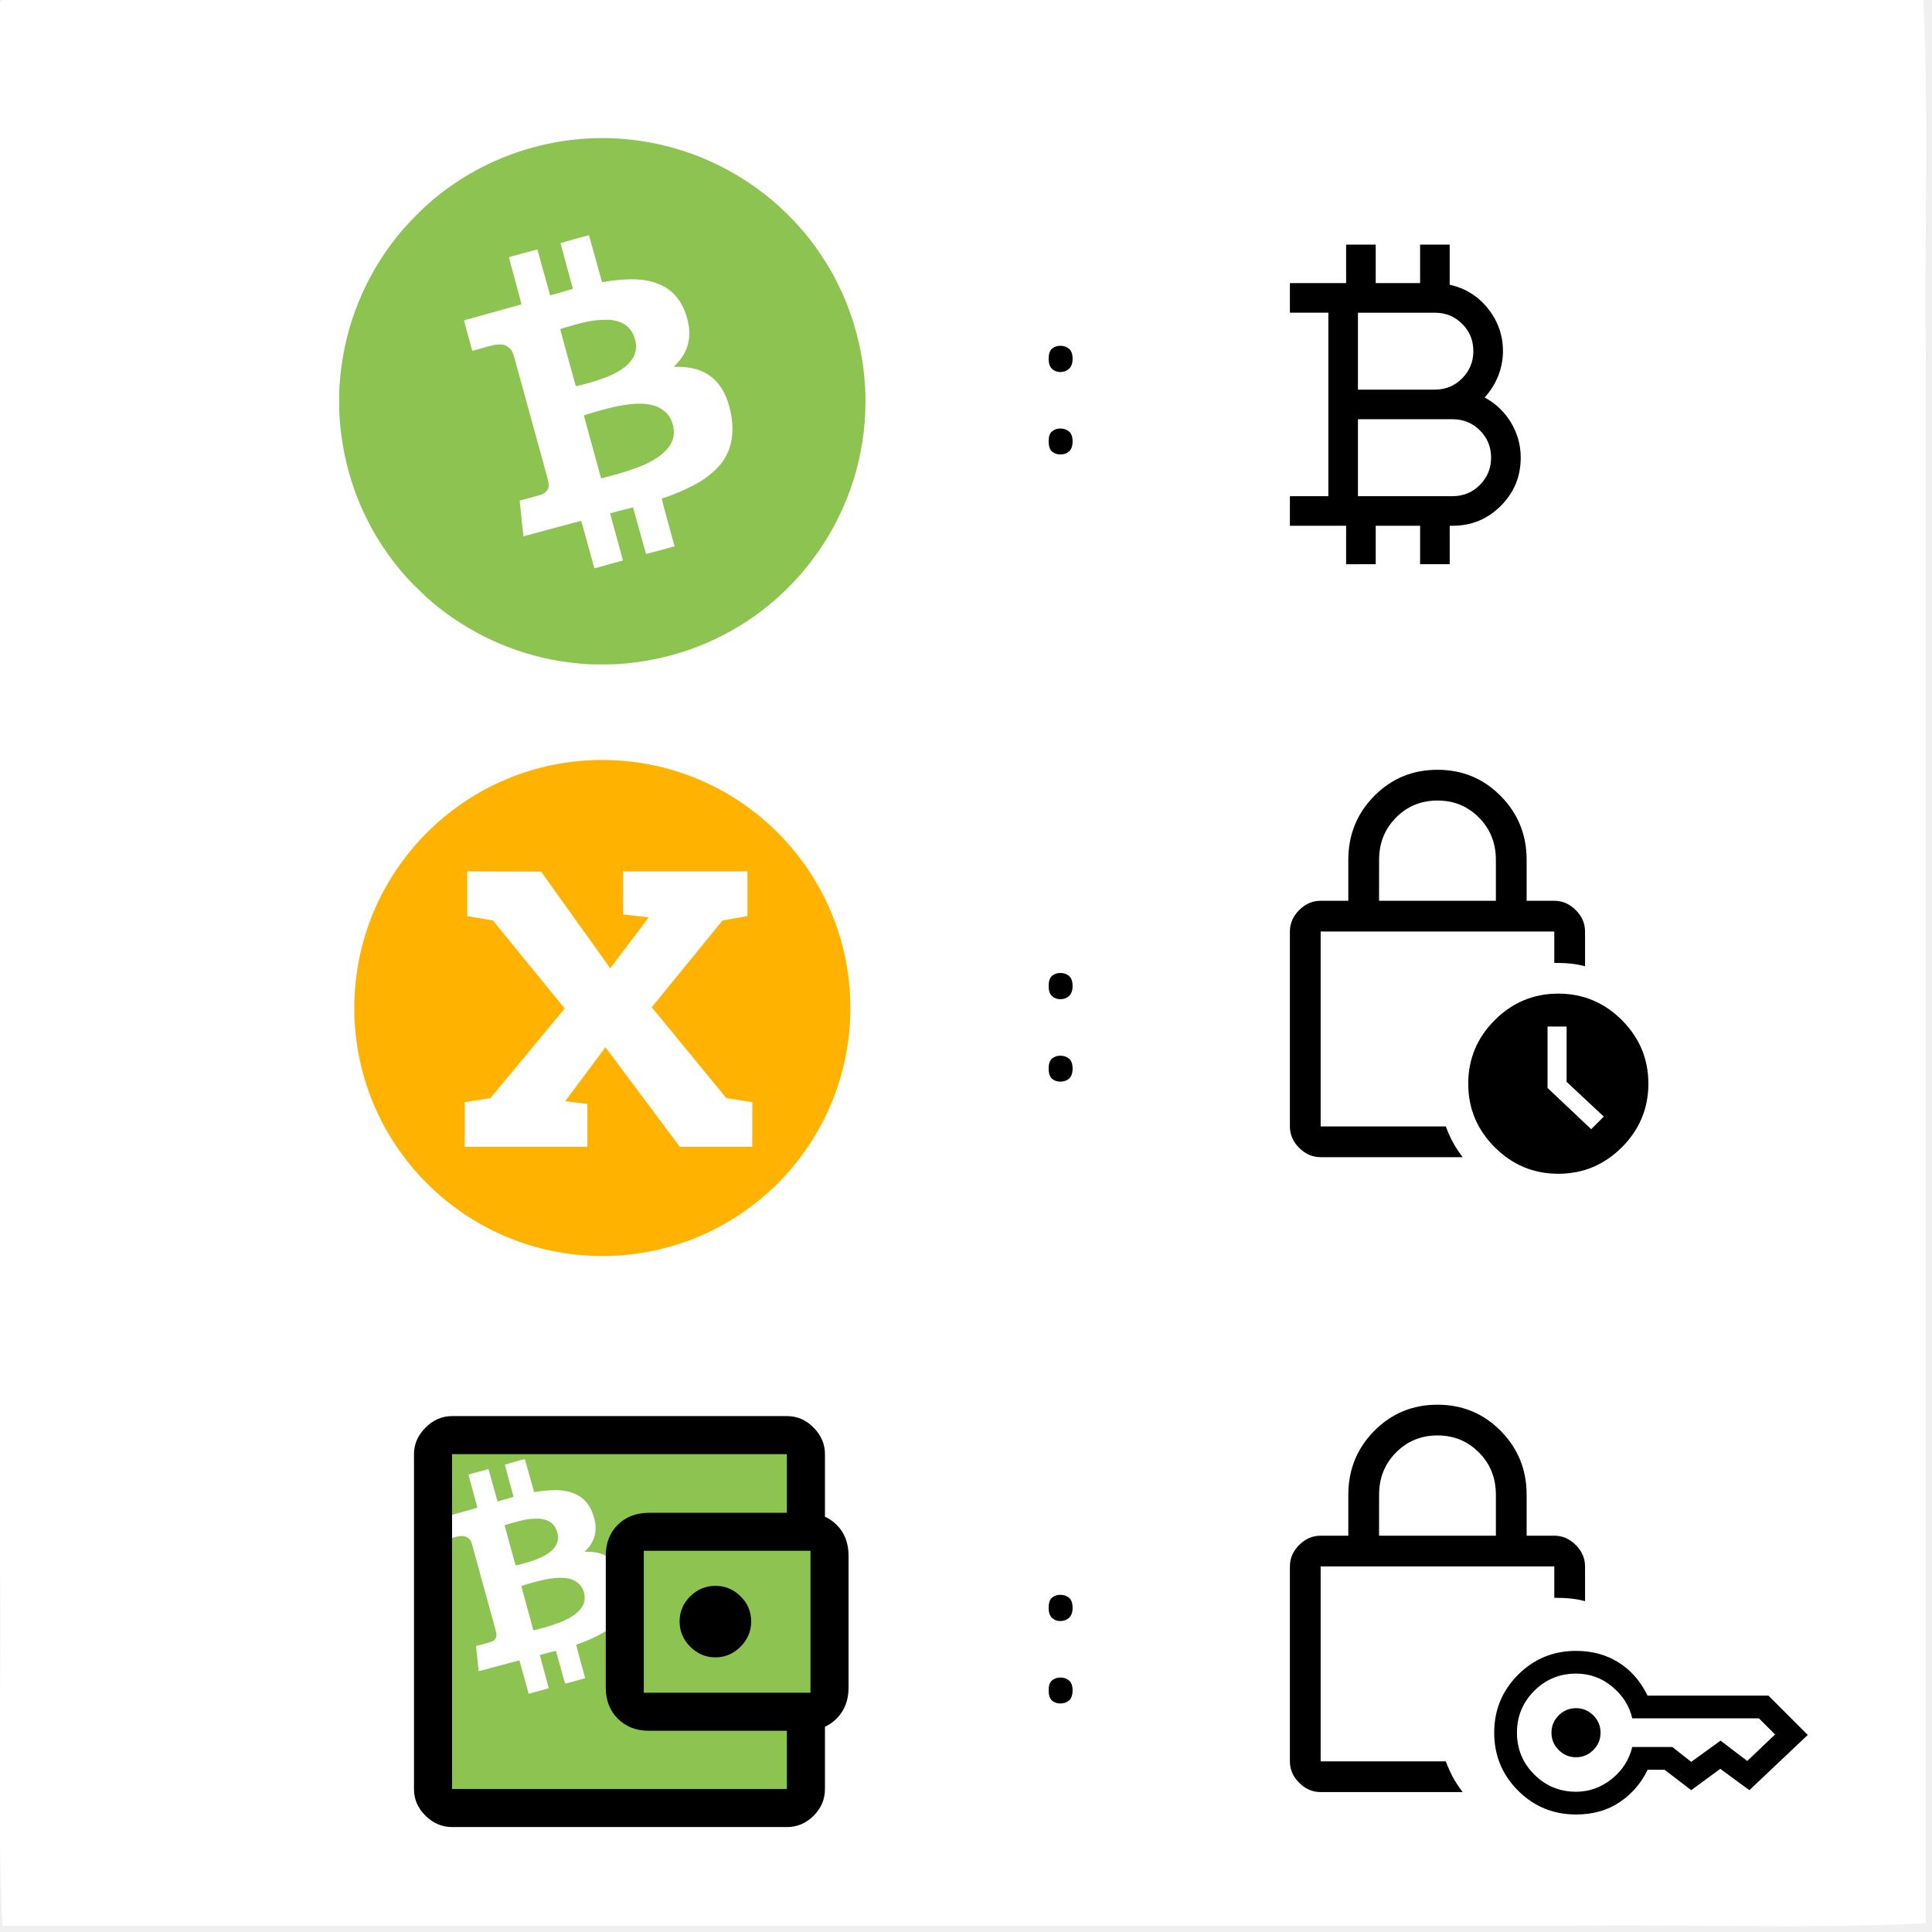
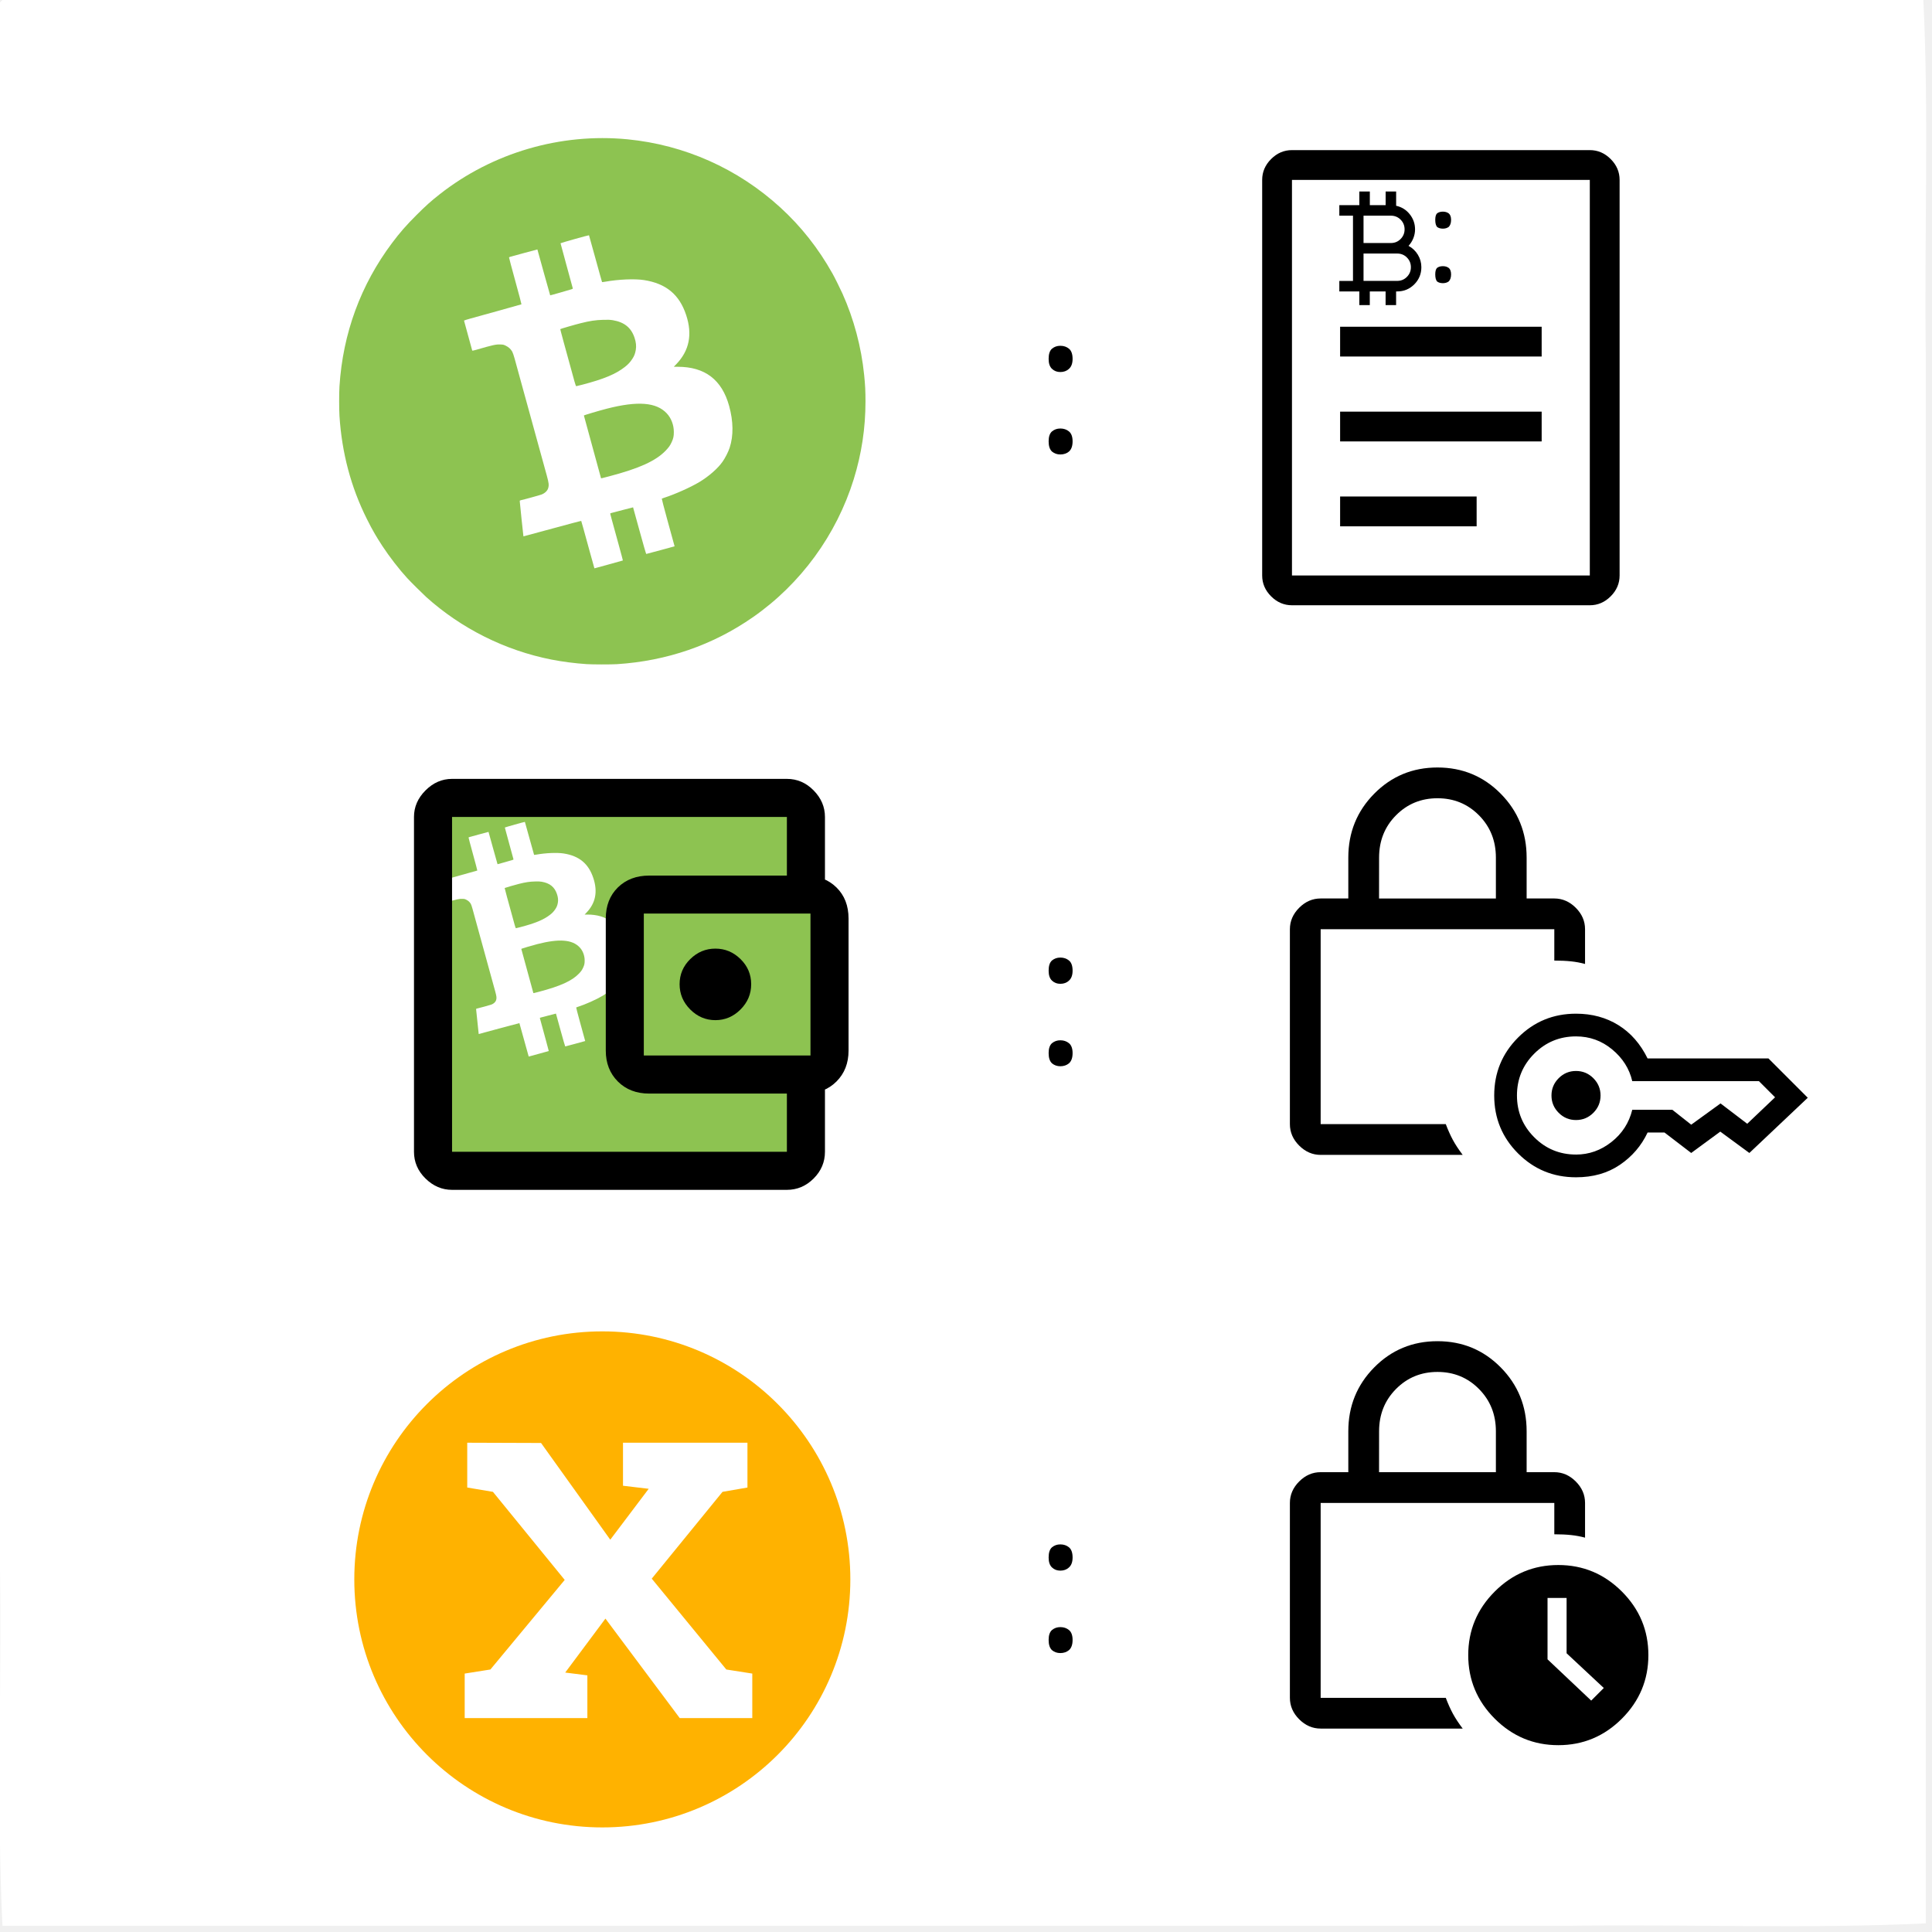
<svg xmlns="http://www.w3.org/2000/svg" width="400" height="400" version="1.1" viewBox="0 0 105.83 105.83" id="svg24">
  <defs id="defs28" />
  <path id="rect2" style="fill:#ffffff;stroke-width:1" d="M 0.133,0 C 35.208,0 70.282,0 105.357,0 c 0.311,6.399 0.044,13.037 0.133,19.527 0,28.61 0,57.22 0,85.829 -6.399,0.311 -13.037,0.044 -19.527,0.133 -28.61,0 -57.22,0 -85.829,0 C -0.178,99.091 0.089,92.453 0,85.963 0,57.353 0,28.743 0,0.133 Z" />
-   <path d="m 73.737,30.907 v -2.107 h -3.08 v -1.621 h 2.107 V 17.128 h -2.107 v -1.621 h 3.08 V 13.4 h 1.621 v 2.107 h 2.431 V 13.4 h 1.621 v 2.197 q 1.297,0.292 2.107,1.317 0.811,1.025 0.811,2.322 0,0.689 -0.259,1.349 -0.259,0.661 -0.746,1.187 0.916,0.494 1.447,1.378 0.531,0.883 0.531,1.921 0,1.54 -1.086,2.634 -1.086,1.094 -2.642,1.094 H 79.411 v 2.107 h -1.621 v -2.107 h -2.432 v 2.107 z m 0.648,-9.564 h 4.215 q 0.883,0 1.495,-0.62 0.612,-0.62 0.612,-1.487 0,-0.883 -0.612,-1.495 -0.612,-0.612 -1.495,-0.612 h -4.215 z m 0,5.836 h 5.187 q 0.883,0 1.495,-0.62 0.612,-0.62 0.612,-1.487 0,-0.883 -0.612,-1.495 -0.612,-0.612 -1.495,-0.612 h -5.187 z" stroke-width="0.024" id="path4" />
-   <g transform="matrix(0.2132146,0,0,0.2132146,19.04536,41.55268)" id="g16">
+   <g transform="matrix(0.2132146,0,0,0.2132146,19.04536,72.85237)" id="g16">
    <path d="m 65.419,0.361 a 63.719,63.72 0 0 0 -63.72,63.72 63.719,63.72 0 0 0 63.72,63.719 63.719,63.72 0 0 0 63.719,-63.719 63.719,63.72 0 0 0 -63.719,-63.72 z m -34.705,28.607 18.962,0.066 17.785,24.847 9.873,-13.077 -6.604,-0.784 v -11.05 h 31.973 v 11.508 l -6.408,1.112 -18.177,22.296 19.158,23.343 6.67,1.046 v 11.443 h -18.635 l -19.093,-25.566 -10.331,13.862 5.689,0.719 v 10.985 h -31.516 v -11.443 l 6.604,-1.046 19.093,-23.016 -18.439,-22.623 -6.604,-1.112 z" fill="#ffb200" stroke="#000000" stroke-dasharray="0, 6.182" stroke-linejoin="bevel" stroke-miterlimit="4.1" stroke-opacity="0.253" stroke-width="0.562" id="path14" />
  </g>
-   <path d="m 75.541,49.342 h 6.4 v -2.24 q 0,-1.381 -0.926,-2.316 -0.926,-0.935 -2.273,-0.935 -1.347,0 -2.273,0.935 -0.926,0.935 -0.926,2.316 z m 4.581,14.045 h -7.781 q -0.665,0 -1.175,-0.509 -0.509,-0.509 -0.509,-1.175 V 51.026 q 0,-0.665 0.509,-1.175 0.509,-0.509 1.175,-0.509 h 1.516 v -2.24 q 0,-2.063 1.419,-3.499 1.419,-1.436 3.465,-1.436 2.046,0 3.465,1.436 1.419,1.436 1.419,3.499 v 2.24 h 1.516 q 0.665,0 1.175,0.509 0.509,0.509 0.509,1.175 v 1.903 q -0.371,-0.101 -0.77,-0.143 -0.4,-0.042 -0.914,-0.042 v -1.718 h -12.799 v 10.677 h 6.854 q 0.185,0.488 0.387,0.863 0.202,0.375 0.539,0.821 z m 5.238,0.909 q -2.029,0 -3.482,-1.452 -1.452,-1.452 -1.452,-3.482 0,-2.029 1.452,-3.482 1.452,-1.452 3.482,-1.452 2.029,0 3.482,1.452 1.452,1.452 1.452,3.482 0,2.029 -1.452,3.482 -1.452,1.452 -3.482,1.452 z m 1.802,-2.442 0.69,-0.69 -2.038,-1.903 v -3.031 h -1.044 v 3.364 z m -14.82,-10.829 v 10.677 z" stroke-width="0.025" id="path22" />
-   <path d="m 86.33,96.257 q -0.554,0 -0.949,-0.395 -0.395,-0.395 -0.395,-0.949 0,-0.554 0.395,-0.949 0.395,-0.395 0.949,-0.395 0.554,0 0.949,0.395 0.395,0.395 0.395,0.949 0,0.554 -0.395,0.949 -0.395,0.395 -0.949,0.395 z m 0,3.136 q -1.867,0 -3.174,-1.307 -1.307,-1.307 -1.307,-3.174 0,-1.867 1.307,-3.174 1.307,-1.307 3.174,-1.307 1.313,0 2.324,0.629 1.011,0.629 1.596,1.823 h 6.622 l 2.153,2.153 -3.199,3.025 -1.593,-1.17 -1.593,1.17 -1.462,-1.12 h -0.927 q -0.51,1.083 -1.515,1.767 -1.005,0.685 -2.405,0.685 z m 0,-1.245 q 1.07,0 1.945,-0.691 0.874,-0.691 1.136,-1.761 h 2.197 l 1.033,0.815 1.606,-1.164 1.462,1.114 1.525,-1.45 -0.884,-0.884 h -6.939 q -0.236,-1.021 -1.098,-1.736 -0.862,-0.716 -1.982,-0.716 -1.344,0 -2.29,0.946 -0.946,0.946 -0.946,2.29 0,1.344 0.946,2.29 0.946,0.946 2.29,0.946 z" stroke-width="0.019" id="path24" />
-   <path d="m 75.541,84.121 h 6.4 v -2.24 c 0,-0.921 -0.309,-1.692 -0.926,-2.316 -0.618,-0.623 -1.375,-0.935 -2.273,-0.935 -0.898,0 -1.656,0.312 -2.273,0.935 -0.618,0.623 -0.926,1.395 -0.926,2.316 z m 4.581,14.045 h -7.781 c -0.443,0 -0.835,-0.17 -1.175,-0.509 -0.34,-0.34 -0.509,-0.731 -0.509,-1.175 V 85.805 c 0,-0.443 0.17,-0.835 0.509,-1.175 0.34,-0.34 0.731,-0.509 1.175,-0.509 h 1.516 v -2.24 c 0,-1.375 0.473,-2.542 1.419,-3.499 0.946,-0.957 2.101,-1.436 3.465,-1.436 1.364,0 2.519,0.479 3.465,1.436 0.946,0.957 1.419,2.123 1.419,3.499 v 2.24 h 1.516 c 0.443,0 0.835,0.17 1.175,0.509 0.34,0.34 0.509,0.731 0.509,1.175 v 1.903 c -0.247,-0.067 -0.504,-0.115 -0.77,-0.143 -0.267,-0.028 -0.571,-0.042 -0.914,-0.042 v -1.718 h -12.799 v 10.677 h 6.854 c 0.124,0.326 0.253,0.613 0.387,0.863 0.135,0.25 0.314,0.523 0.539,0.821 z m -7.781,-12.361 v 10.677 z" stroke-width="0.025" id="path26" />
+   <path d="m 75.541,80.642 h 6.4 v -2.24 q 0,-1.381 -0.926,-2.316 -0.926,-0.935 -2.273,-0.935 -1.347,0 -2.273,0.935 -0.926,0.935 -0.926,2.316 z m 4.581,14.045 h -7.781 q -0.665,0 -1.175,-0.509 -0.509,-0.509 -0.509,-1.175 v -10.677 q 0,-0.665 0.509,-1.175 0.509,-0.509 1.175,-0.509 h 1.516 v -2.24 q 0,-2.063 1.419,-3.499 1.419,-1.436 3.465,-1.436 2.046,0 3.465,1.436 1.419,1.436 1.419,3.499 v 2.24 h 1.516 q 0.665,0 1.175,0.509 0.509,0.509 0.509,1.175 v 1.903 q -0.371,-0.101 -0.77,-0.143 -0.4,-0.042 -0.914,-0.042 v -1.718 h -12.799 v 10.677 h 6.854 q 0.185,0.488 0.387,0.863 0.202,0.375 0.539,0.821 z m 5.238,0.909 q -2.029,0 -3.482,-1.452 -1.452,-1.452 -1.452,-3.482 0,-2.029 1.452,-3.482 1.452,-1.452 3.482,-1.452 2.029,0 3.482,1.452 1.452,1.452 1.452,3.482 0,2.029 -1.452,3.482 -1.452,1.452 -3.482,1.452 z m 1.802,-2.442 0.69,-0.69 -2.038,-1.903 v -3.031 h -1.044 v 3.364 z m -14.82,-10.829 v 10.677 z" stroke-width="0.025" id="path22" />
+   <path d="m 86.33,61.353 q -0.554,0 -0.949,-0.395 -0.395,-0.395 -0.395,-0.949 0,-0.554 0.395,-0.949 0.395,-0.395 0.949,-0.395 0.554,0 0.949,0.395 0.395,0.395 0.395,0.949 0,0.554 -0.395,0.949 -0.395,0.395 -0.949,0.395 z m 0,3.136 q -1.867,0 -3.174,-1.307 -1.307,-1.307 -1.307,-3.174 0,-1.867 1.307,-3.174 1.307,-1.307 3.174,-1.307 1.313,0 2.324,0.629 1.011,0.629 1.596,1.823 h 6.622 l 2.153,2.153 -3.199,3.025 -1.593,-1.17 -1.593,1.17 -1.462,-1.12 h -0.927 q -0.51,1.083 -1.515,1.767 -1.005,0.685 -2.405,0.685 z m 0,-1.245 q 1.07,0 1.945,-0.691 0.874,-0.691 1.136,-1.761 h 2.197 l 1.033,0.815 1.606,-1.164 1.462,1.114 1.525,-1.45 -0.884,-0.884 h -6.939 q -0.236,-1.021 -1.098,-1.736 -0.862,-0.716 -1.982,-0.716 -1.344,0 -2.29,0.946 -0.946,0.946 -0.946,2.29 0,1.344 0.946,2.29 0.946,0.946 2.29,0.946 z" stroke-width="0.019" id="path24" />
+   <path d="m 75.541,49.217 h 6.4 v -2.24 c 0,-0.921 -0.309,-1.692 -0.926,-2.316 -0.618,-0.623 -1.375,-0.935 -2.273,-0.935 -0.898,0 -1.656,0.312 -2.273,0.935 -0.618,0.623 -0.926,1.395 -0.926,2.316 z m 4.581,14.045 h -7.781 c -0.443,0 -0.835,-0.17 -1.175,-0.509 -0.34,-0.34 -0.509,-0.731 -0.509,-1.175 V 50.9 c 0,-0.443 0.17,-0.835 0.509,-1.175 0.34,-0.34 0.731,-0.509 1.175,-0.509 h 1.516 v -2.24 c 0,-1.375 0.473,-2.542 1.419,-3.499 0.946,-0.957 2.101,-1.436 3.465,-1.436 1.364,0 2.519,0.479 3.465,1.436 0.946,0.957 1.419,2.123 1.419,3.499 v 2.24 h 1.516 c 0.443,0 0.835,0.17 1.175,0.509 0.34,0.34 0.509,0.731 0.509,1.175 v 1.903 c -0.247,-0.067 -0.504,-0.115 -0.77,-0.143 -0.267,-0.028 -0.571,-0.042 -0.914,-0.042 v -1.718 h -12.799 v 10.677 h 6.854 c 0.124,0.326 0.253,0.613 0.387,0.863 0.135,0.25 0.314,0.523 0.539,0.821 z m -7.781,-12.361 v 10.677 z" stroke-width="0.025" id="path26" />
  <g transform="matrix(0.04302731,0,0,0.04302731,15.3239,5.201244)" id="g58">
    <g transform="matrix(0.04188,0,0,0.04188,75.616,54.993)" fill="#8dc351" id="g52">
      <path d="m 7525,15989 c -349,-23 -745,-74 -1074,-139 -1411,-279 -2741,-944 -3806,-1903 -103,-94 -479,-466 -575,-572 -245,-266 -540,-648 -754,-974 -84,-128 -216,-339 -216,-346 0,-2 -17,-32 -38,-66 -48,-80 -130,-233 -220,-414 C 359,10611 82,9566 10,8445 -3,8240 -3,7750 10,7545 113,5935 655,4458 1610,3185 c 239,-319 428,-535 744,-850 286,-286 436,-420 706,-632 C 4666,442 6732,-162 8765,35 c 1734,169 3354,891 4645,2071 632,577 1156,1241 1589,2014 64,113 231,450 301,605 345,767 574,1625 659,2470 32,311 41,496 41,810 0,808 -118,1588 -356,2359 -526,1697 -1613,3186 -3064,4197 -1216,848 -2616,1332 -4135,1429 -181,11 -740,11 -920,-1 z" id="path50" />
    </g>
    <g transform="matrix(0.04188,0,0,0.04188,75.616,54.993)" fill="#ffffff" id="g56">
      <path d="m 7751,13046 c -6,-17 -62,-222 -127,-456 -195,-713 -262,-951 -266,-956 -3,-2 -398,103 -879,234 -481,131 -875,238 -877,237 -3,-3 -112,-1041 -112,-1071 0,-17 8,-23 33,-28 75,-14 558,-147 627,-172 101,-38 181,-113 204,-193 28,-95 21,-155 -43,-390 -33,-119 -139,-504 -236,-856 -97,-352 -239,-867 -315,-1145 -76,-278 -193,-703 -260,-945 -67,-242 -142,-514 -166,-605 -25,-91 -57,-185 -72,-210 -44,-77 -110,-138 -190,-177 -67,-34 -84,-38 -171,-41 -134,-6 -233,16 -734,162 -81,23 -120,30 -122,22 -7,-20 -247,-901 -249,-910 0,-4 87,-33 194,-62 107,-30 499,-138 870,-241 371,-102 678,-189 682,-192 4,-3 -81,-323 -188,-711 -107,-388 -192,-710 -190,-715 2,-6 28,-17 57,-24 30,-8 222,-61 428,-117 206,-57 376,-103 377,-101 1,1 88,315 193,697 106,382 194,696 196,698 2,2 137,-35 302,-83 164,-48 318,-92 343,-100 35,-10 44,-17 42,-31 -2,-11 -87,-320 -188,-689 -101,-368 -184,-674 -184,-680 0,-9 858,-250 865,-243 2,2 91,322 198,711 107,389 196,710 199,712 2,3 42,-2 89,-10 416,-74 899,-94 1184,-51 672,104 1078,440 1283,1061 196,592 97,1085 -302,1499 l -73,76 h 118 c 828,0 1344,393 1564,1190 130,470 135,910 15,1273 -41,126 -137,313 -218,427 -145,205 -419,444 -699,612 -277,166 -754,378 -1083,483 -30,10 -58,20 -62,24 -4,3 71,290 166,636 96,347 185,671 198,721 l 25,91 -426,117 c -234,64 -431,116 -436,116 -6,0 -98,-318 -204,-707 -107,-390 -195,-709 -196,-710 -1,-2 -143,35 -316,81 -173,46 -329,87 -346,91 -18,3 -33,12 -33,18 0,11 16,68 259,952 71,259 128,471 126,473 -1,1 -196,56 -433,121 l -431,118 z m 442,-2762 c 928,-243 1429,-470 1733,-785 93,-98 132,-151 179,-252 54,-113 70,-186 69,-317 0,-211 -79,-419 -214,-563 -317,-339 -883,-384 -1824,-143 -226,58 -696,197 -696,207 0,4 117,433 260,953 143,520 260,948 260,951 0,10 22,5 233,-51 z M 7391,7495 c 657,-172 1015,-321 1295,-540 97,-76 161,-145 225,-243 60,-91 87,-161 107,-277 19,-113 7,-234 -39,-369 -102,-305 -310,-473 -660,-532 -82,-13 -140,-16 -298,-11 -227,6 -400,32 -681,103 -171,42 -609,170 -618,179 -4,4 126,484 431,1588 24,87 46,147 53,147 6,0 90,-20 185,-45 z" fill="#ffffff" id="path54" />
    </g>
  </g>
  <text x="56.677" y="24.753" fill="#000000" font-family="sans-serif" font-size="10.583px" stroke-width="0.265" style="line-height:1.25" xml:space="preserve" id="text94">
    <tspan x="56.677" y="24.753" stroke-width="0.265" id="tspan92">:</tspan>
  </text>
-   <text x="56.677" y="59.111" fill="#000000" font-family="sans-serif" font-size="10.583px" stroke-width="0.265" style="line-height:1.25" xml:space="preserve" id="text94-3">
-     <tspan x="56.677" y="59.111" stroke-width="0.265" id="tspan92-5">:</tspan>
+   <text x="56.677" y="90.41" fill="#000000" font-family="sans-serif" font-size="10.583px" stroke-width="0.265" style="line-height:1.25" xml:space="preserve" id="text94-3">
+     <tspan x="56.677" y="90.41" stroke-width="0.265" id="tspan92-5">:</tspan>
  </text>
-   <text x="56.677" y="93.173" fill="#000000" font-family="sans-serif" font-size="10.583px" stroke-width="0.265" style="line-height:1.25" xml:space="preserve" id="text94-6">
-     <tspan x="56.677" y="93.173" stroke-width="0.265" id="tspan92-2">:</tspan>
+   <text x="56.677" y="58.268" fill="#000000" font-family="sans-serif" font-size="10.583px" stroke-width="0.265" style="line-height:1.25" xml:space="preserve" id="text94-6">
+     <tspan x="56.677" y="58.268" stroke-width="0.265" id="tspan92-2">:</tspan>
  </text>
-   <g transform="matrix(2.15424,0,0,2.15424,-152.5724,-48.15146)" id="g14">
+   <g transform="matrix(2.15424,0,0,2.15424,-152.5724,-83.05637)" id="g14">
    <g transform="matrix(0.00965946,0,0,0.00965946,80.69794,59.92945)" id="g58-6">
-       <rect style="fill:#8dc351;stroke-width:65.595;stroke-linejoin:round;stroke-dashoffset:7.35;fill-opacity:1" id="rect3960" width="1000.355" height="963.94" x="116.863" y="-95.88" />
+       <rect style="fill:#8dc351;fill-opacity:1;stroke-width:65.595;stroke-linejoin:round;stroke-dashoffset:7.35" id="rect3960" width="1000.355" height="963.94" x="116.863" y="-95.88" />
      <g transform="matrix(0.04188,0,0,0.04188,75.616,54.993)" fill="#8dc351" id="g52-2">
        <path d="m 7525,15989 c -349,-23 -745,-74 -1074,-139 -1411,-279 -2741,-944 -3806,-1903 -103,-94 -479,-466 -575,-572 -245,-266 -540,-648 -754,-974 -84,-128 -216,-339 -216,-346 0,-2 -17,-32 -38,-66 -48,-80 -130,-233 -220,-414 C 359,10611 82,9566 10,8445 -3,8240 -3,7750 10,7545 113,5935 655,4458 1610,3185 c 239,-319 428,-535 744,-850 286,-286 436,-420 706,-632 C 4666,442 6732,-162 8765,35 c 1734,169 3354,891 4645,2071 632,577 1156,1241 1589,2014 64,113 231,450 301,605 345,767 574,1625 659,2470 32,311 41,496 41,810 0,808 -118,1588 -356,2359 -526,1697 -1613,3186 -3064,4197 -1216,848 -2616,1332 -4135,1429 -181,11 -740,11 -920,-1 z" id="path50-9" />
      </g>
      <g transform="matrix(0.0610117,0,0,0.0610117,-103.8285,-229.3502)" fill="#ffffff" id="g56-1">
        <path d="m 7751,13046 c -6,-17 -62,-222 -127,-456 -195,-713 -262,-951 -266,-956 -3,-2 -398,103 -879,234 -481,131 -875,238 -877,237 -3,-3 -112,-1041 -112,-1071 0,-17 8,-23 33,-28 75,-14 558,-147 627,-172 101,-38 181,-113 204,-193 28,-95 21,-155 -43,-390 -33,-119 -139,-504 -236,-856 -97,-352 -239,-867 -315,-1145 -76,-278 -193,-703 -260,-945 -67,-242 -142,-514 -166,-605 -25,-91 -57,-185 -72,-210 -44,-77 -110,-138 -190,-177 -67,-34 -84,-38 -171,-41 -134,-6 -233,16 -734,162 -81,23 -120,30 -122,22 -7,-20 -247,-901 -249,-910 0,-4 87,-33 194,-62 107,-30 499,-138 870,-241 371,-102 678,-189 682,-192 4,-3 -81,-323 -188,-711 -107,-388 -192,-710 -190,-715 2,-6 28,-17 57,-24 30,-8 222,-61 428,-117 206,-57 376,-103 377,-101 1,1 88,315 193,697 106,382 194,696 196,698 2,2 137,-35 302,-83 164,-48 318,-92 343,-100 35,-10 44,-17 42,-31 -2,-11 -87,-320 -188,-689 -101,-368 -184,-674 -184,-680 0,-9 858,-250 865,-243 2,2 91,322 198,711 107,389 196,710 199,712 2,3 42,-2 89,-10 416,-74 899,-94 1184,-51 672,104 1078,440 1283,1061 196,592 97,1085 -302,1499 l -73,76 h 118 c 828,0 1344,393 1564,1190 130,470 135,910 15,1273 -41,126 -137,313 -218,427 -145,205 -419,444 -699,612 -277,166 -754,378 -1083,483 -30,10 -58,20 -62,24 -4,3 71,290 166,636 96,347 185,671 198,721 l 25,91 -426,117 c -234,64 -431,116 -436,116 -6,0 -98,-318 -204,-707 -107,-390 -195,-709 -196,-710 -1,-2 -143,35 -316,81 -173,46 -329,87 -346,91 -18,3 -33,12 -33,18 0,11 16,68 259,952 71,259 128,471 126,473 -1,1 -196,56 -433,121 l -431,118 z m 442,-2762 c 928,-243 1429,-470 1733,-785 93,-98 132,-151 179,-252 54,-113 70,-186 69,-317 0,-211 -79,-419 -214,-563 -317,-339 -883,-384 -1824,-143 -226,58 -696,197 -696,207 0,4 117,433 260,953 143,520 260,948 260,951 0,10 22,5 233,-51 z M 7391,7495 c 657,-172 1015,-321 1295,-540 97,-76 161,-145 225,-243 60,-91 87,-161 107,-277 19,-113 7,-234 -39,-369 -102,-305 -310,-473 -660,-532 -82,-13 -140,-16 -298,-11 -227,6 -400,32 -681,103 -171,42 -609,170 -618,179 -4,4 126,484 431,1588 24,87 46,147 53,147 6,0 90,-20 185,-45 z" fill="#ffffff" id="path54-2" />
      </g>
    </g>
    <path d="m 89.015,64.495 q 0.368,0 0.639,-0.271 0.271,-0.271 0.271,-0.643 0,-0.373 -0.271,-0.639 -0.271,-0.266 -0.639,-0.266 -0.368,0 -0.639,0.266 -0.271,0.266 -0.271,0.639 0,0.372 0.271,0.643 0.271,0.271 0.639,0.271 z m -6.696,2.835 v 0.513 -8.514 z m 0,1.48 q -0.382,0 -0.675,-0.288 -0.293,-0.288 -0.293,-0.68 v -8.514 q 0,-0.382 0.293,-0.675 0.293,-0.293 0.675,-0.293 h 8.514 q 0.392,0 0.68,0.293 0.288,0.293 0.288,0.675 v 1.78 h -0.968 v -1.78 h -8.514 v 8.514 h 8.514 v -1.771 h 0.968 v 1.771 q 0,0.392 -0.288,0.68 -0.288,0.288 -0.68,0.288 z m 5.012,-2.448 q -0.489,0 -0.796,-0.307 -0.307,-0.307 -0.307,-0.786 v -3.357 q 0,-0.489 0.307,-0.791 0.307,-0.302 0.796,-0.302 h 3.967 q 0.489,0 0.796,0.302 0.307,0.302 0.307,0.791 v 3.357 q 0,0.479 -0.307,0.786 -0.307,0.307 -0.796,0.307 z m 4.102,-0.968 v -3.609 h -4.238 v 3.609 z" stroke-width="0.015" id="path12" />
  </g>
+   <g id="g2074" transform="matrix(2.055556,0,0,2.055556,-148.8325,-58.92189)">
+     <path d="m 108.117,42.69 h 3.638 v -0.794 h -3.638 z m 0,-2.262 h 5.371 v -0.794 h -5.371 z m 0,-2.262 h 5.371 v -0.794 h -5.371 z m -1.283,6.628 c -0.212,0 -0.397,-0.079 -0.556,-0.238 -0.159,-0.159 -0.238,-0.344 -0.238,-0.556 v -10.541 c 0,-0.212 0.079,-0.397 0.238,-0.556 0.159,-0.159 0.344,-0.238 0.556,-0.238 h 7.937 c 0.212,0 0.397,0.079 0.556,0.238 0.159,0.159 0.238,0.344 0.238,0.556 v 10.541 c 0,0.212 -0.079,0.397 -0.238,0.556 -0.159,0.159 -0.344,0.238 -0.556,0.238 z m 0,-0.794 h 7.937 v -10.541 h -7.937 z m 0,-10.541 v 10.541 z" id="path2" style="stroke-width:0.013" />
+     <path d="m 108.629,36.795 v -0.364 h -0.533 v -0.28 h 0.364 V 34.412 h -0.364 v -0.28 h 0.533 v -0.364 h 0.28 v 0.364 h 0.421 v -0.364 h 0.28 v 0.38 q 0.224,0.05 0.364,0.228 0.14,0.177 0.14,0.402 0,0.119 -0.045,0.233 -0.045,0.114 -0.129,0.205 0.158,0.086 0.25,0.238 0.092,0.153 0.092,0.332 0,0.266 -0.188,0.456 -0.188,0.189 -0.457,0.189 h -0.028 v 0.364 h -0.28 v -0.364 h -0.421 v 0.364 z m 0.112,-1.654 h 0.729 q 0.153,0 0.259,-0.107 0.106,-0.107 0.106,-0.257 0,-0.153 -0.106,-0.259 -0.106,-0.106 -0.259,-0.106 h -0.729 z m 0,1.009 h 0.897 q 0.153,0 0.259,-0.107 0.106,-0.107 0.106,-0.257 0,-0.153 -0.106,-0.259 -0.106,-0.106 -0.259,-0.106 h -0.897 z" stroke-width="0.004" id="path4" />
+     <text x="110.401" y="36.164" fill="#000000" font-family="sans-serif" font-size="3.393px" stroke-width="0.085" style="line-height:1.25" xml:space="preserve" id="text94-5">
+       <tspan x="110.401" y="36.164" stroke-width="0.085" id="tspan92-3">:</tspan>
+     </text>
+   </g>
</svg>
